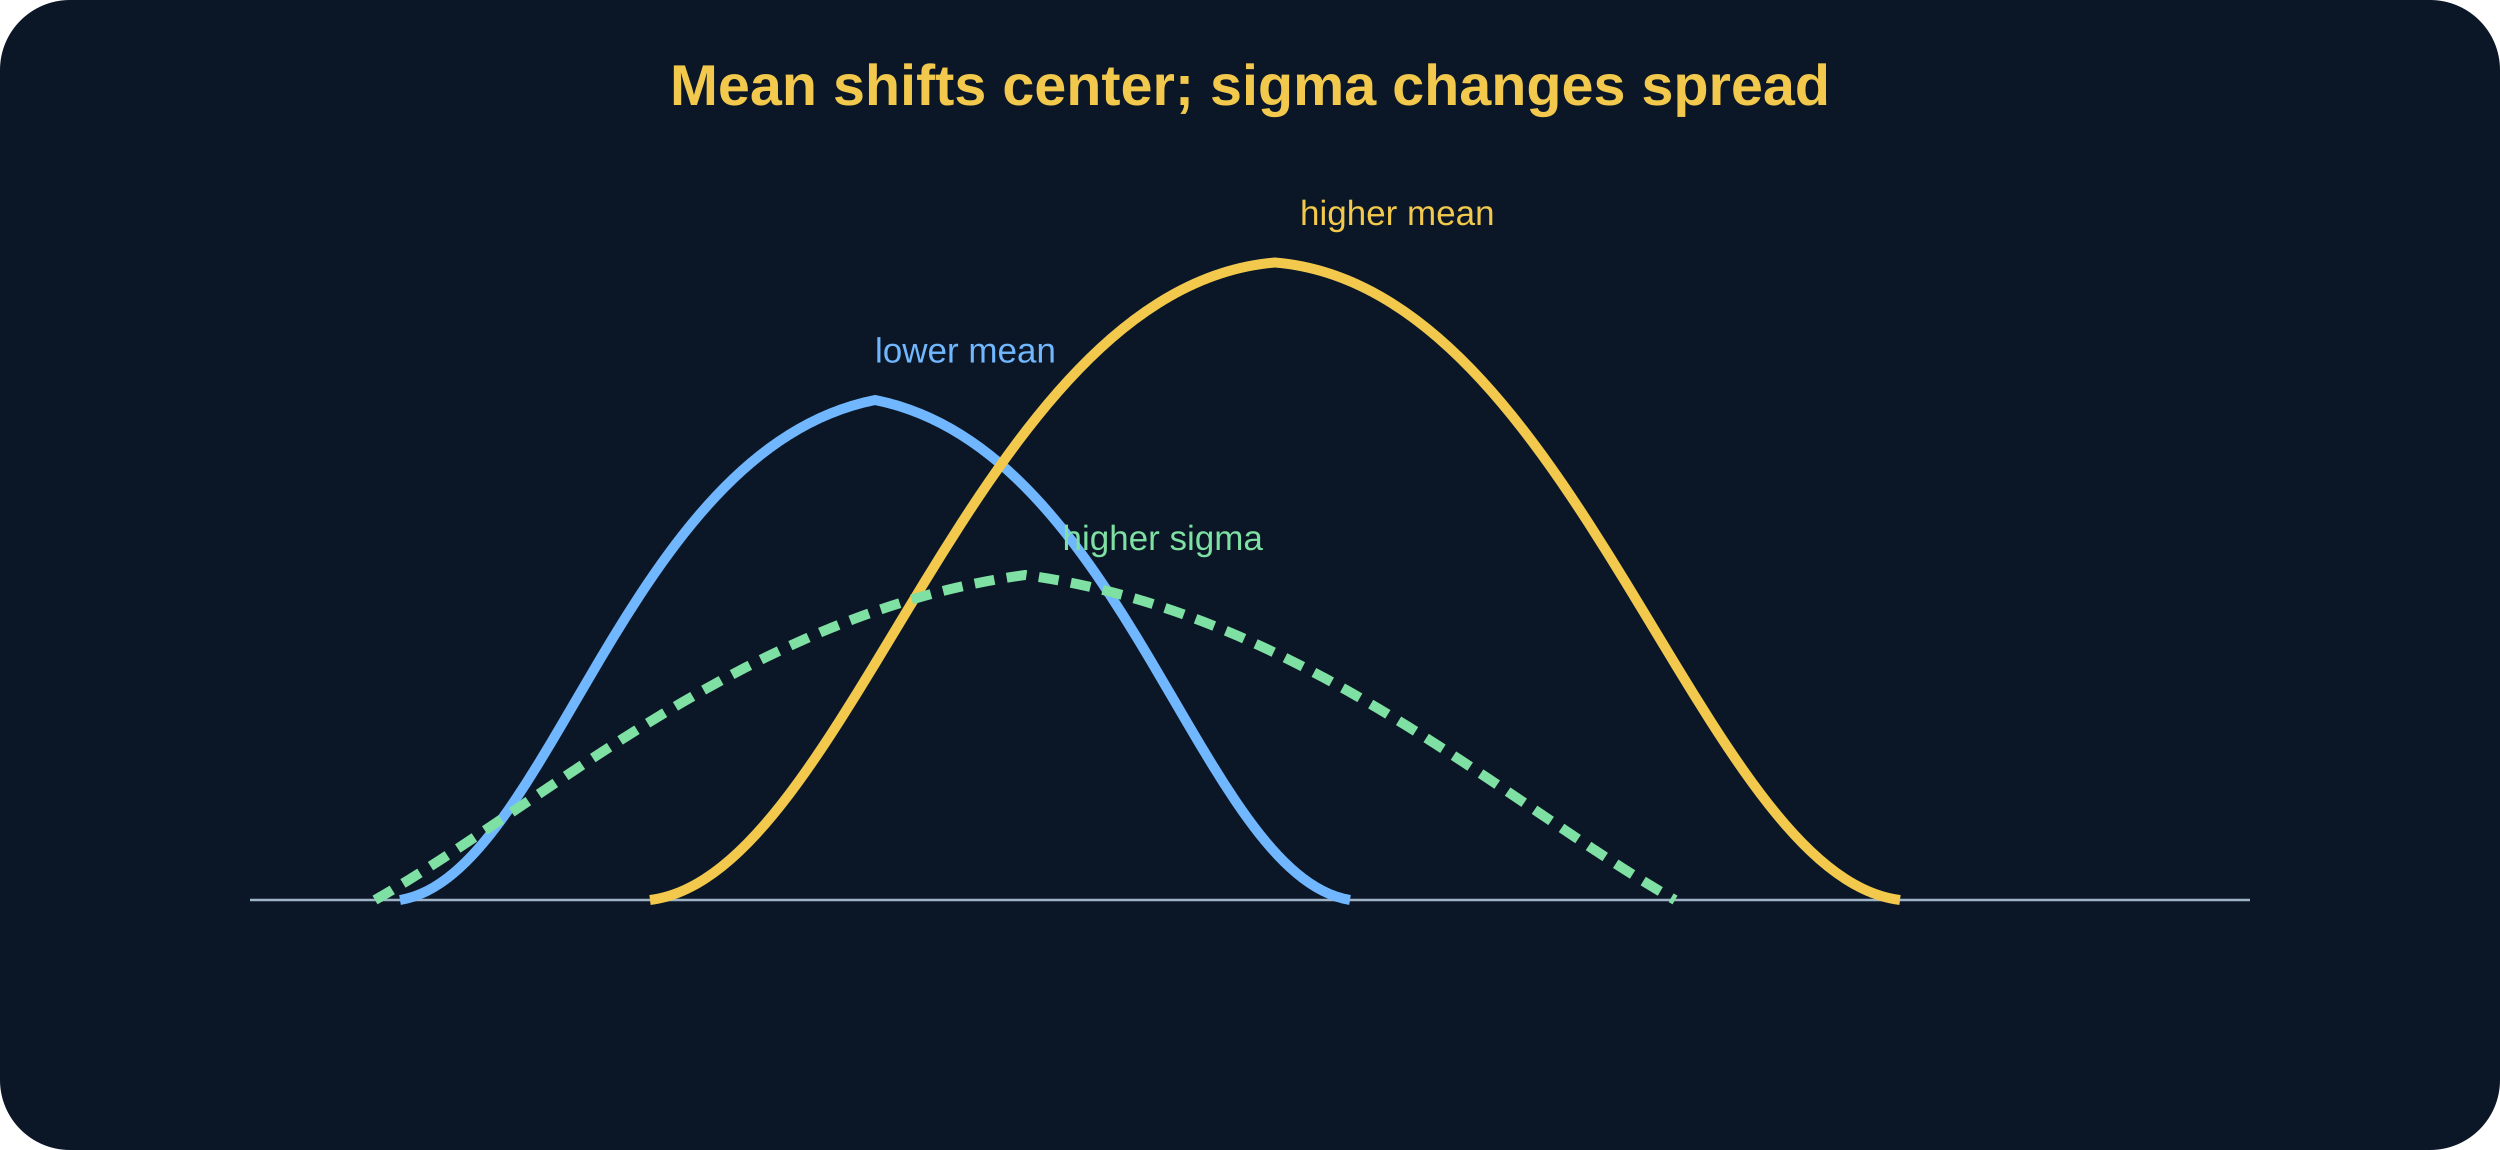
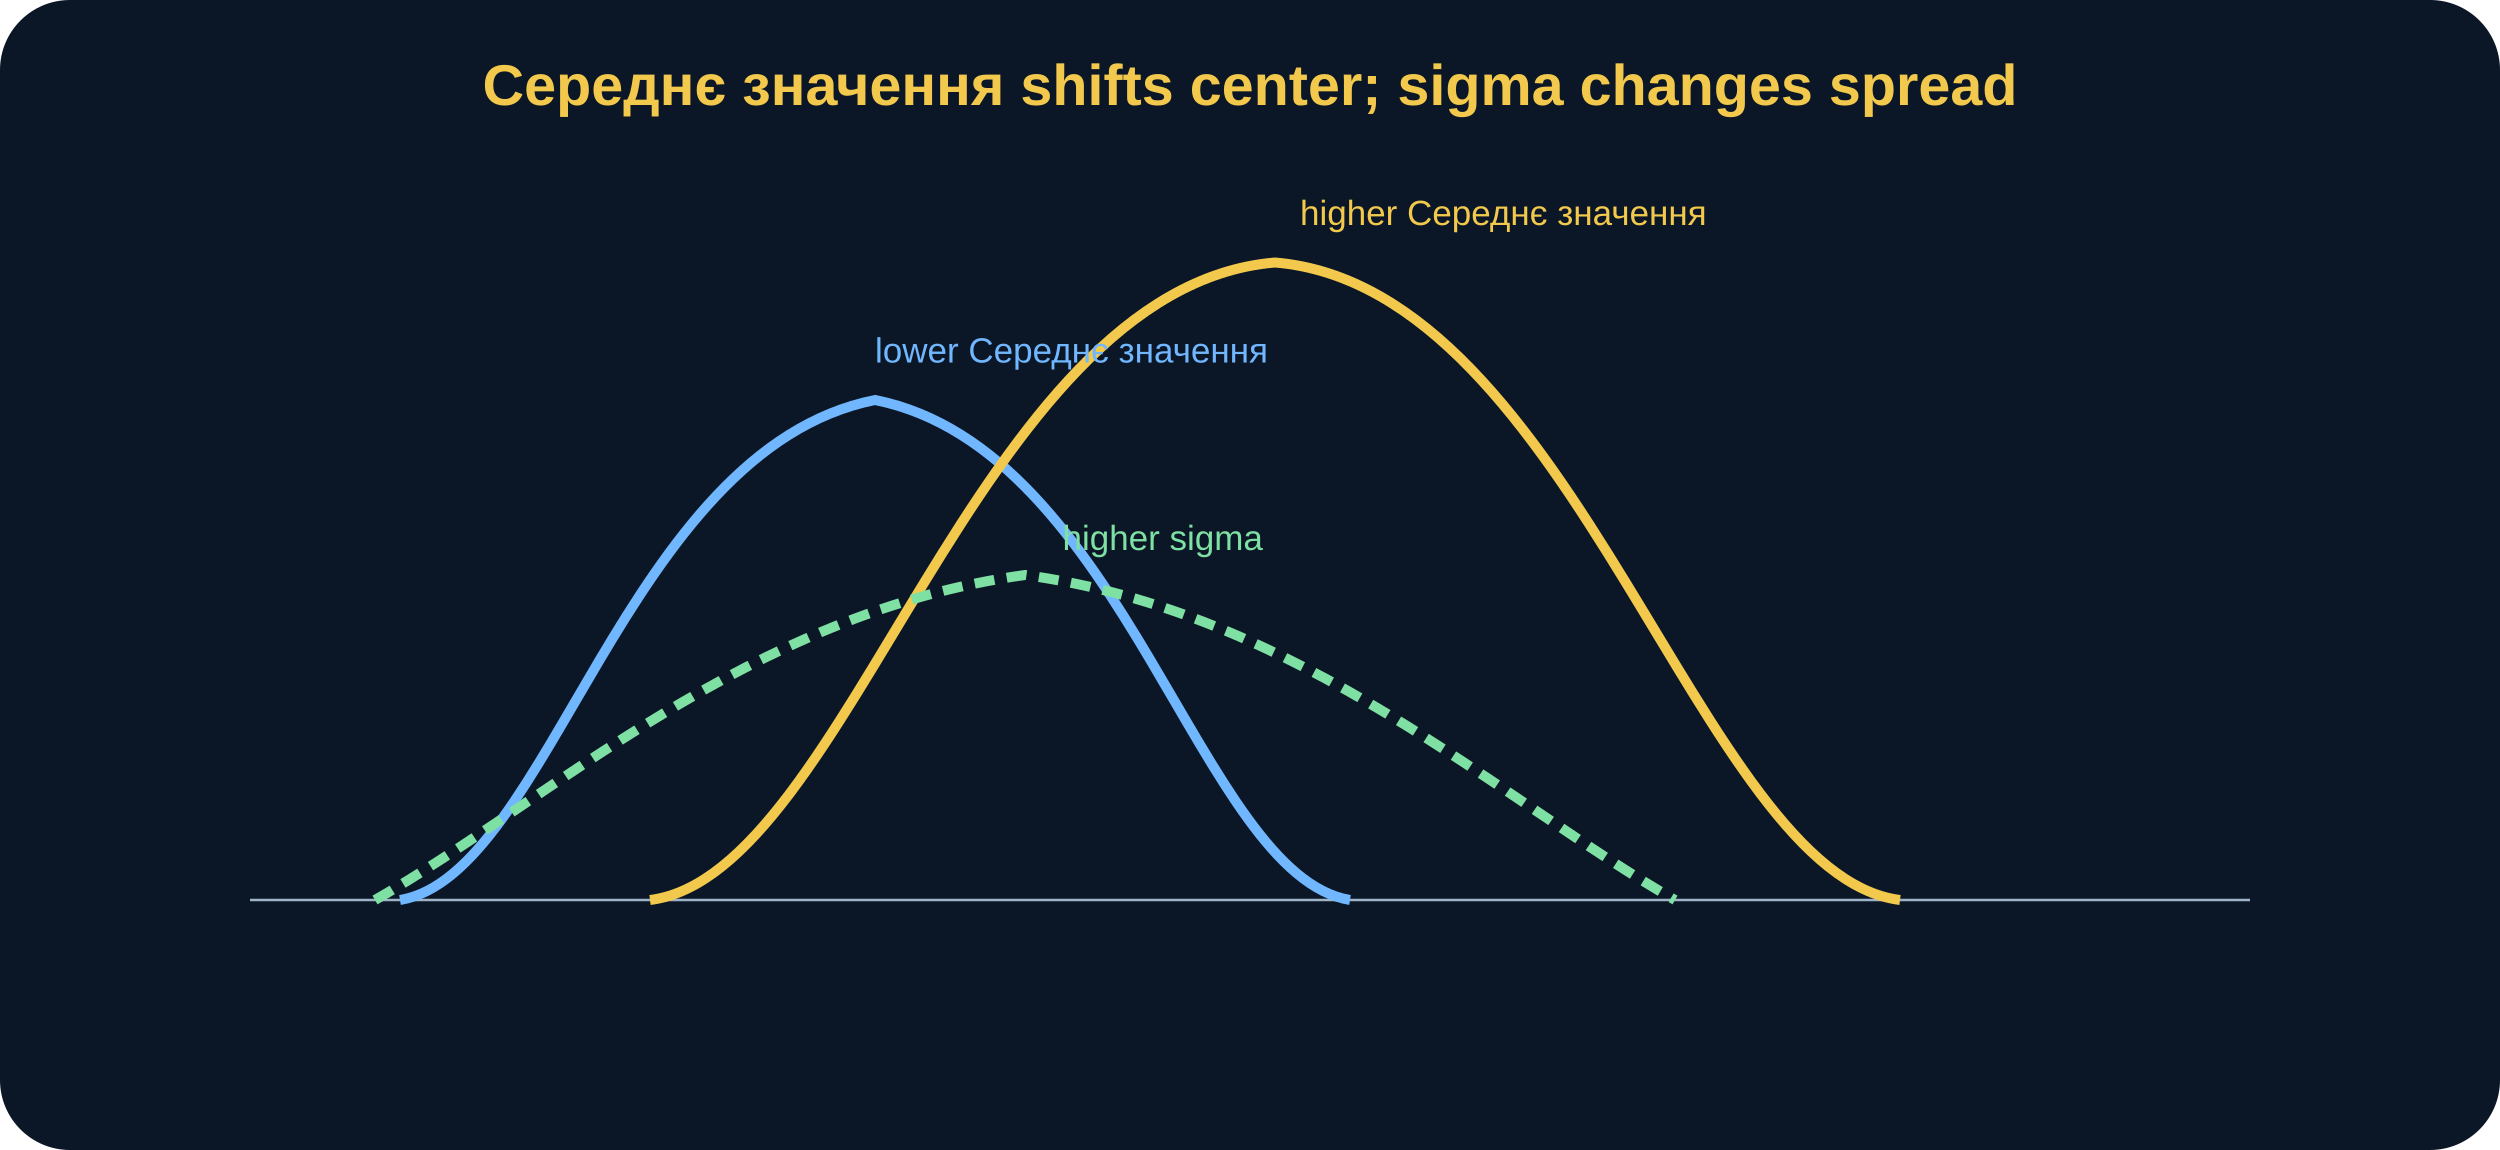
<svg xmlns="http://www.w3.org/2000/svg" viewBox="0 0 1000 460">
  <rect width="1000" height="460" rx="28" fill="#0b1726" />
  <g font-family="Arial,sans-serif">
-     <text x="500" y="42" text-anchor="middle" fill="#f2c94c" font-size="23" font-weight="700">Mean shifts center; sigma changes spread</text>
+     <text x="500" y="42" text-anchor="middle" fill="#f2c94c" font-size="23" font-weight="700">Середнє значення shifts center; sigma changes spread</text>
    <line x1="100" y1="360" x2="900" y2="360" stroke="#9fb3c8" />
    <path d="M160 360 C220 350,250 180,350 160 C450 180,480 350,540 360" fill="none" stroke="#70b7ff" stroke-width="4" />
    <path d="M260 360 C340 350,390 115,510 105 C630 115,680 350,760 360" fill="none" stroke="#f2c94c" stroke-width="4" />
    <path d="M150 360 C220 320,300 245,410 230 C520 245,600 320,670 360" fill="none" stroke="#7ee0a3" stroke-width="4" stroke-dasharray="8 5" />
-     <text x="350" y="145" fill="#70b7ff" font-size="14">lower mean</text>
-     <text x="520" y="90" fill="#f2c94c" font-size="14">higher mean</text>
+     <text x="350" y="145" fill="#70b7ff" font-size="14">lower Середнє значення</text>
+     <text x="520" y="90" fill="#f2c94c" font-size="14">higher Середнє значення</text>
    <text x="425" y="220" fill="#7ee0a3" font-size="14">higher sigma</text>
  </g>
</svg>
